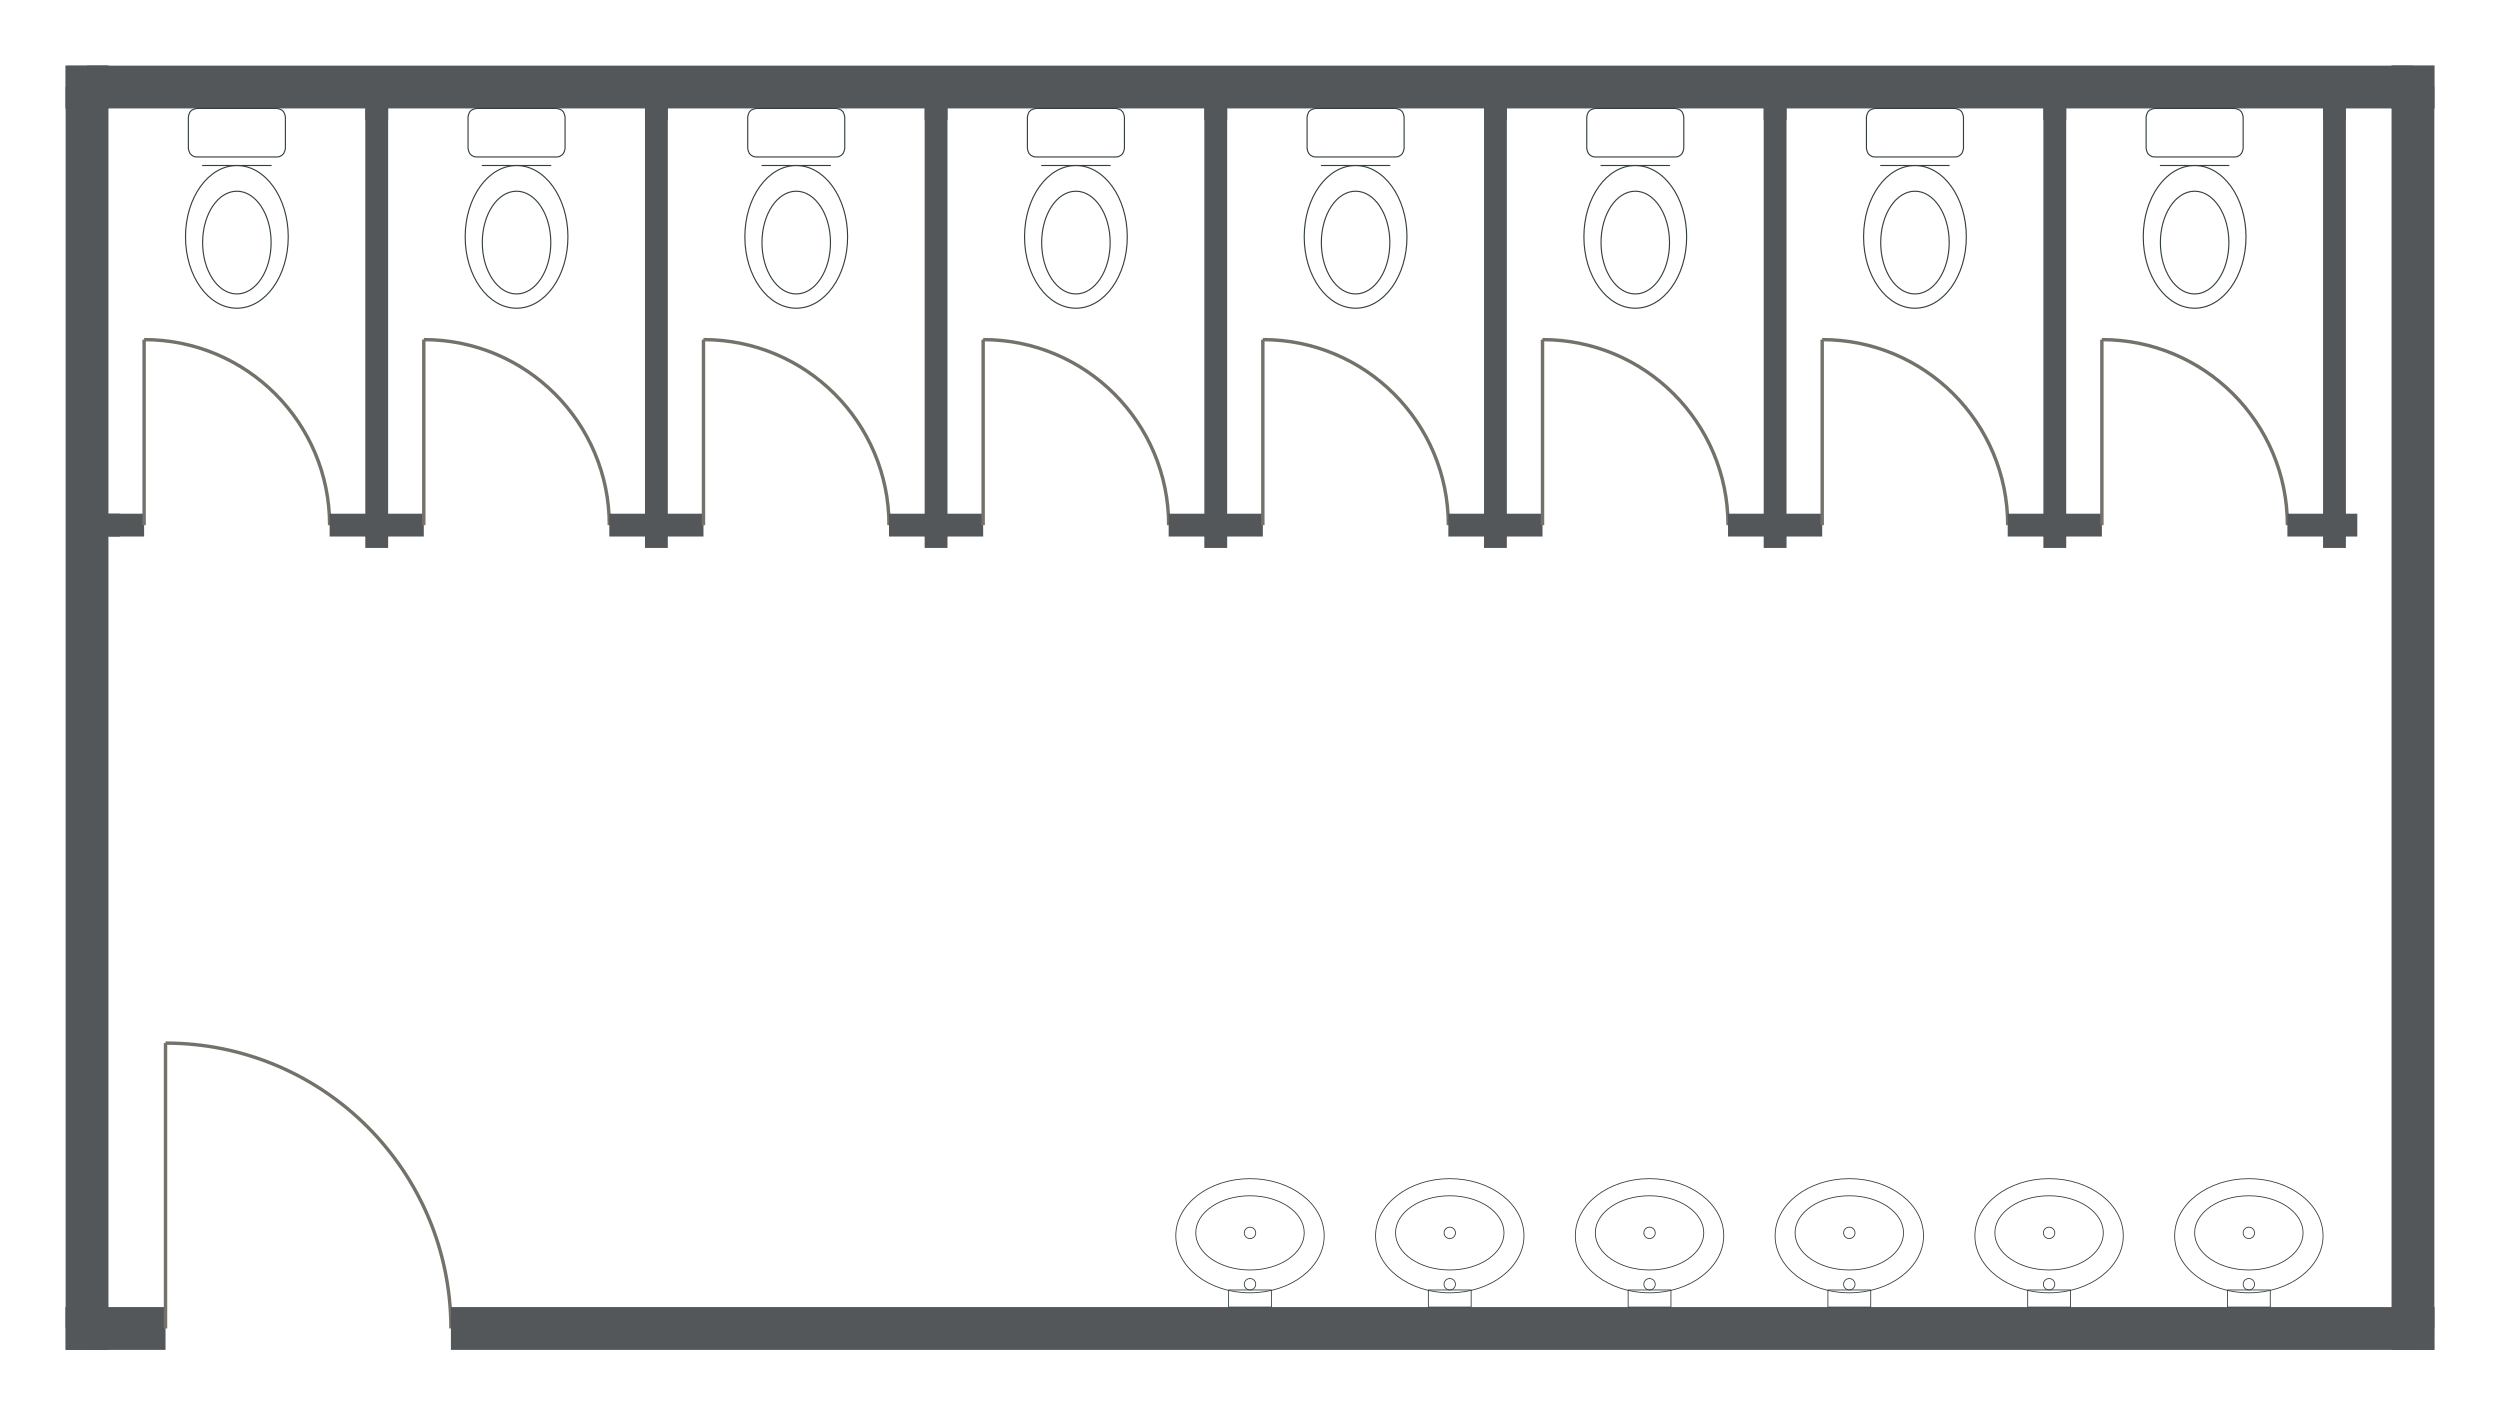
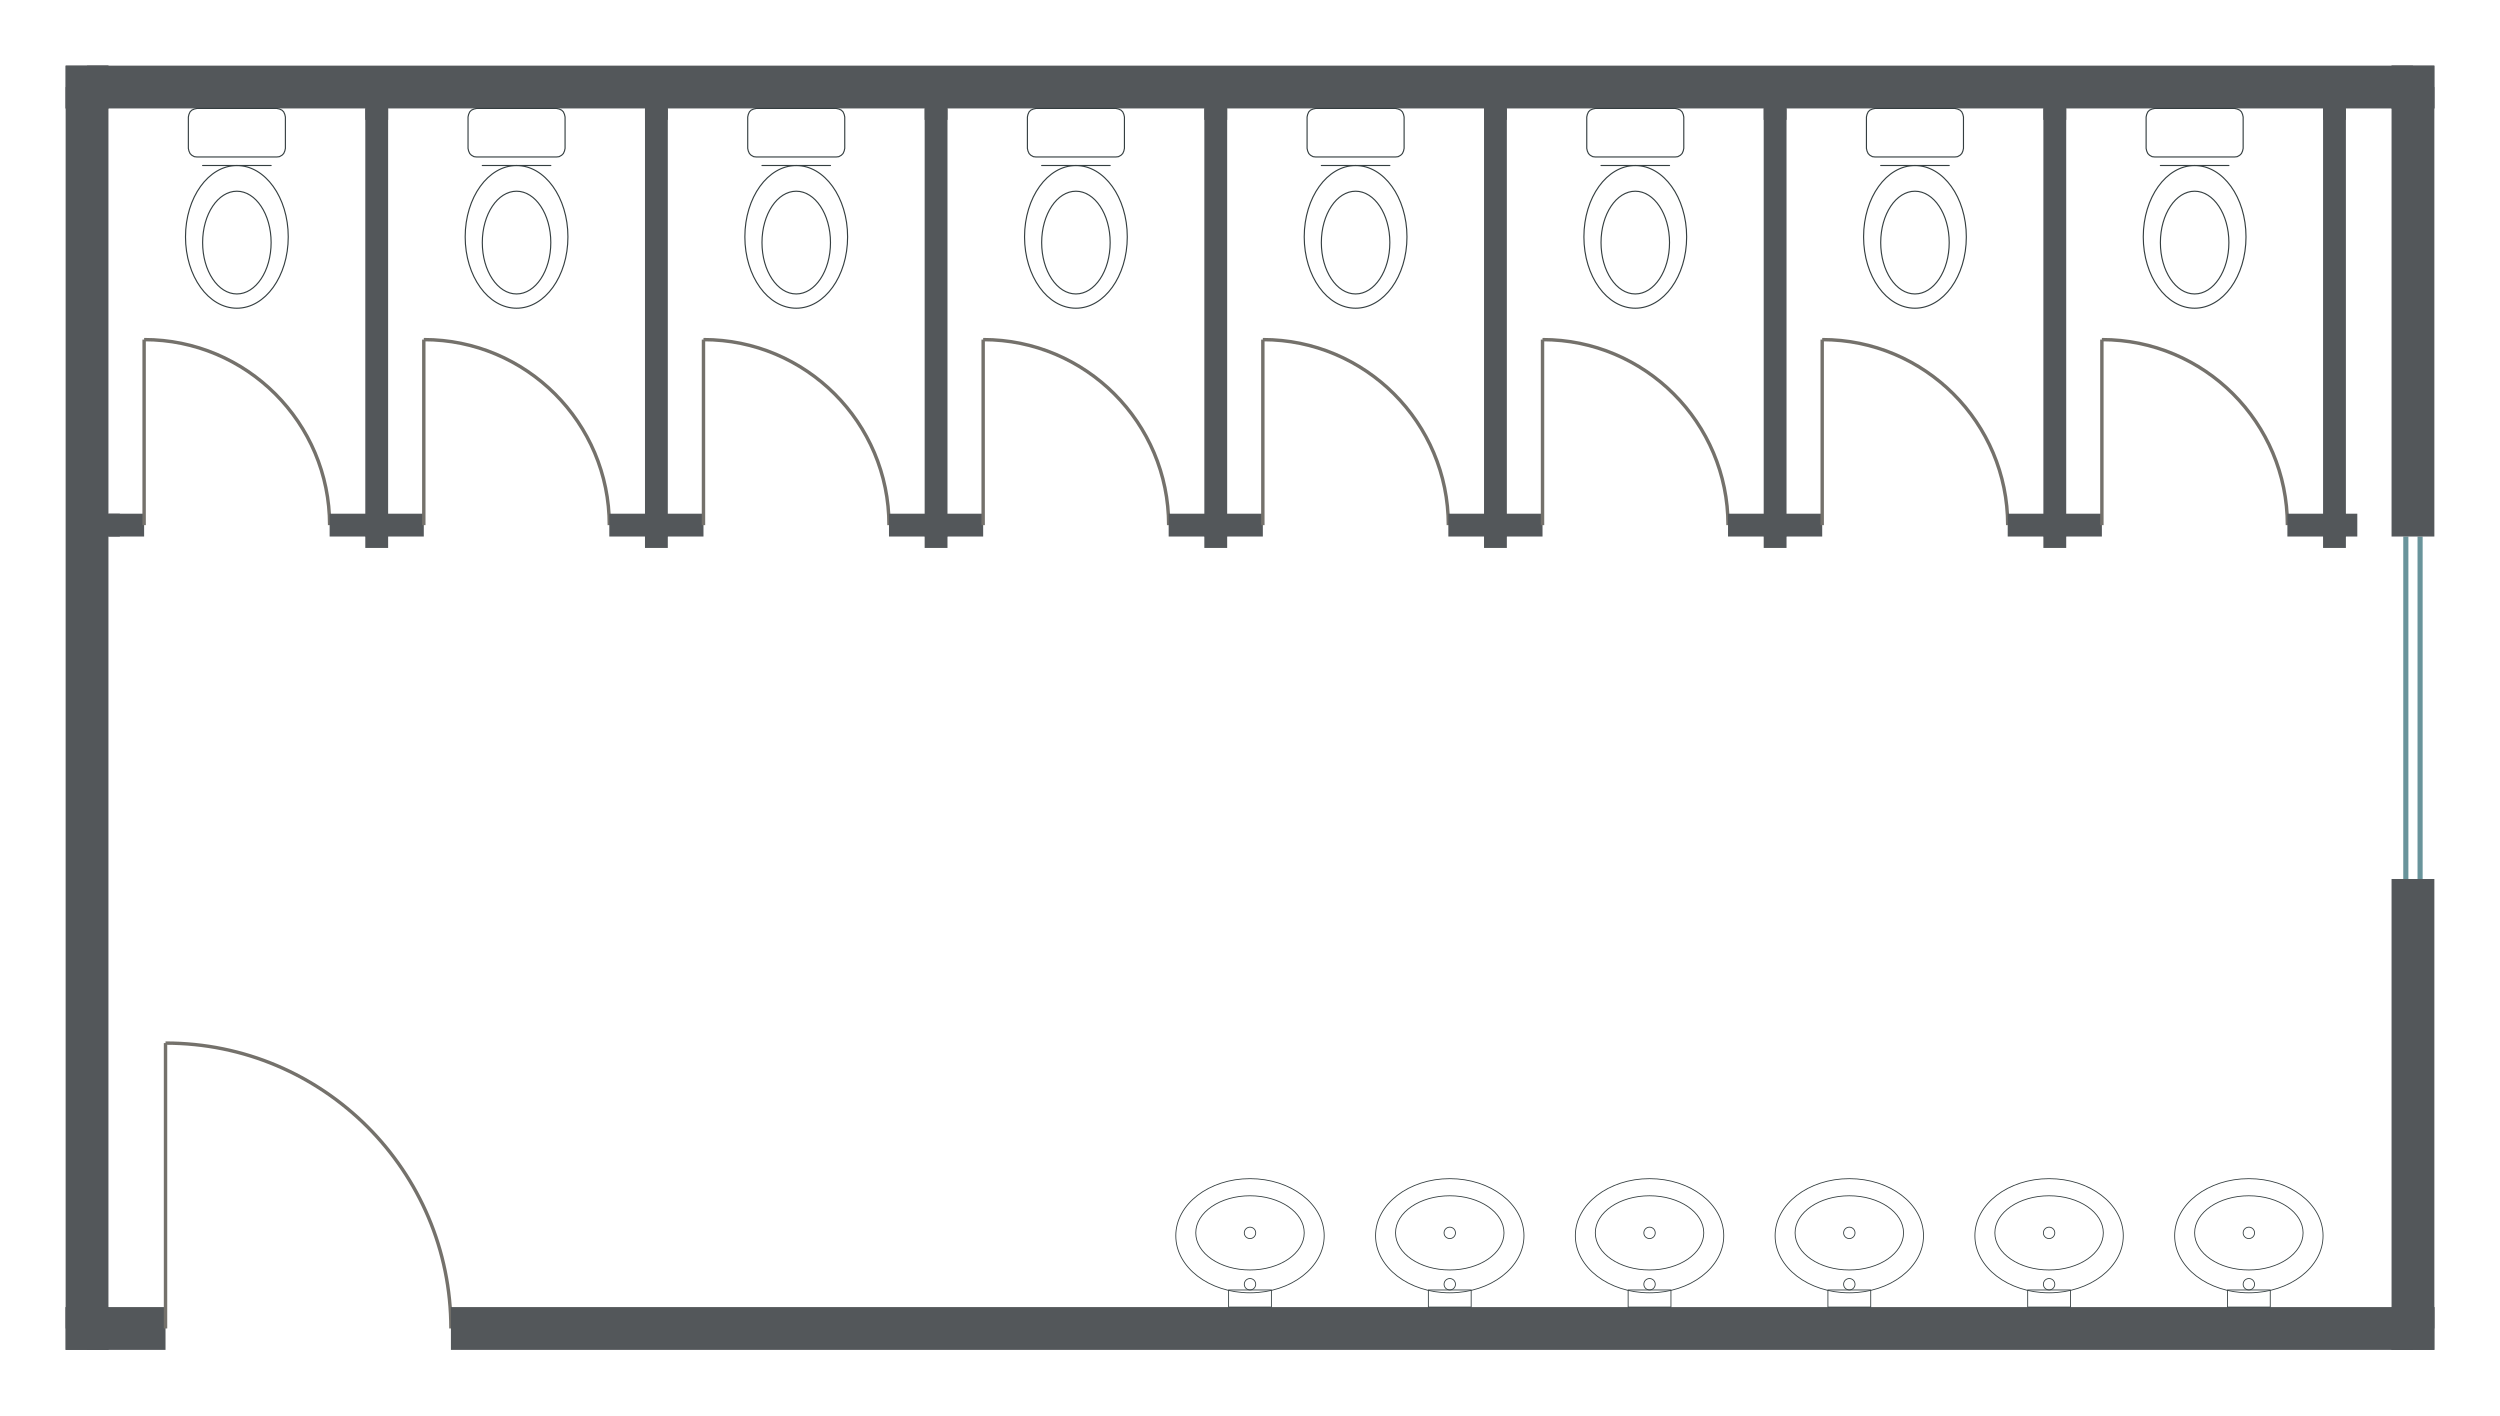
<svg xmlns="http://www.w3.org/2000/svg" viewBox="-0.23 -4.73 8.76 4.96" style="width:100%;height:142px;display:block;background:#f4efe3;border-radius:4px" role="img" aria-label="Planta arquitectónica">
  <line x1="0.075" y1="-0.075" x2="0.075" y2="-4.425" stroke="#53575a" stroke-width="0.15" stroke-linecap="butt" />
  <rect x="0" y="-0.15" width="0.15" height="0.15" fill="#53575a" />
  <rect x="0" y="-4.5" width="0.15" height="0.15" fill="#53575a" />
-   <line x1="8.225" y1="-0.075" x2="8.225" y2="-4.425" stroke="#53575a" stroke-width="0.15" stroke-linecap="butt" />
+   <line x1="8.225" y1="-0.075" x2="8.225" y2="-1.65" stroke="#53575a" stroke-width="0.15" stroke-linecap="butt" />
+   <g transform="translate(8.225 -1.65) rotate(-90)" stroke="#69949b" stroke-width=".018">
+     <path d="M0 -.025 H1.2 M0 .025 H1.2" />
+   </g>
+   <line x1="8.225" y1="-2.85" x2="8.225" y2="-4.425" stroke="#53575a" stroke-width="0.15" stroke-linecap="butt" />
  <rect x="8.15" y="-0.15" width="0.15" height="0.15" fill="#53575a" />
  <rect x="8.15" y="-4.5" width="0.15" height="0.15" fill="#53575a" />
  <line x1="0.075" y1="-0.075" x2="0.35" y2="-0.075" stroke="#53575a" stroke-width="0.15" stroke-linecap="butt" />
  <g transform="translate(0.35 -0.075) rotate(0)" stroke="#74716b" stroke-width=".012" fill="none">
    <path d="M0 0 V-1 M0 -1 A1 1 0 0 1 1 0" />
  </g>
  <line x1="1.35" y1="-0.075" x2="8.225" y2="-0.075" stroke="#53575a" stroke-width="0.15" stroke-linecap="butt" />
  <rect x="0" y="-0.15" width="0.15" height="0.15" fill="#53575a" />
  <rect x="8.15" y="-0.15" width="0.15" height="0.15" fill="#53575a" />
  <line x1="0.075" y1="-4.425" x2="8.225" y2="-4.425" stroke="#53575a" stroke-width="0.15" stroke-linecap="butt" />
  <rect x="0" y="-4.5" width="0.15" height="0.15" fill="#53575a" />
  <rect x="8.15" y="-4.5" width="0.15" height="0.15" fill="#53575a" />
  <line x1="1.09" y1="-2.85" x2="1.09" y2="-4.35" stroke="#53575a" stroke-width="0.08" stroke-linecap="butt" />
  <rect x="1.05" y="-2.89" width="0.08" height="0.08" fill="#53575a" />
  <rect x="1.05" y="-4.39" width="0.08" height="0.08" fill="#53575a" />
  <line x1="2.07" y1="-2.85" x2="2.07" y2="-4.35" stroke="#53575a" stroke-width="0.08" stroke-linecap="butt" />
  <rect x="2.03" y="-2.89" width="0.08" height="0.08" fill="#53575a" />
  <rect x="2.03" y="-4.39" width="0.08" height="0.08" fill="#53575a" />
  <line x1="3.05" y1="-2.85" x2="3.05" y2="-4.35" stroke="#53575a" stroke-width="0.08" stroke-linecap="butt" />
  <rect x="3.01" y="-2.89" width="0.08" height="0.08" fill="#53575a" />
  <rect x="3.01" y="-4.39" width="0.08" height="0.08" fill="#53575a" />
  <line x1="4.03" y1="-2.85" x2="4.03" y2="-4.35" stroke="#53575a" stroke-width="0.08" stroke-linecap="butt" />
  <rect x="3.99" y="-2.89" width="0.08" height="0.08" fill="#53575a" />
  <rect x="3.99" y="-4.39" width="0.08" height="0.08" fill="#53575a" />
  <line x1="5.01" y1="-2.85" x2="5.01" y2="-4.35" stroke="#53575a" stroke-width="0.08" stroke-linecap="butt" />
  <rect x="4.97" y="-2.89" width="0.08" height="0.08" fill="#53575a" />
  <rect x="4.97" y="-4.39" width="0.08" height="0.08" fill="#53575a" />
  <line x1="5.99" y1="-2.85" x2="5.99" y2="-4.35" stroke="#53575a" stroke-width="0.08" stroke-linecap="butt" />
  <rect x="5.95" y="-2.89" width="0.08" height="0.08" fill="#53575a" />
  <rect x="5.95" y="-4.39" width="0.08" height="0.08" fill="#53575a" />
  <line x1="6.97" y1="-2.85" x2="6.97" y2="-4.35" stroke="#53575a" stroke-width="0.08" stroke-linecap="butt" />
  <rect x="6.93" y="-2.89" width="0.08" height="0.08" fill="#53575a" />
  <rect x="6.93" y="-4.39" width="0.08" height="0.08" fill="#53575a" />
  <line x1="7.95" y1="-2.85" x2="7.95" y2="-4.35" stroke="#53575a" stroke-width="0.08" stroke-linecap="butt" />
  <rect x="7.91" y="-2.89" width="0.08" height="0.08" fill="#53575a" />
  <rect x="7.91" y="-4.39" width="0.08" height="0.08" fill="#53575a" />
  <line x1="0.15" y1="-2.89" x2="0.275" y2="-2.89" stroke="#53575a" stroke-width="0.08" stroke-linecap="butt" />
  <g transform="translate(0.275 -2.89) rotate(0)" stroke="#74716b" stroke-width=".012" fill="none">
    <path d="M0 0 V-0.65 M0 -0.65 A0.65 0.65 0 0 1 0.65 0" />
  </g>
  <line x1="0.925" y1="-2.89" x2="1.255" y2="-2.89" stroke="#53575a" stroke-width="0.08" stroke-linecap="butt" />
  <g transform="translate(1.255 -2.89) rotate(0)" stroke="#74716b" stroke-width=".012" fill="none">
    <path d="M0 0 V-0.65 M0 -0.65 A0.65 0.65 0 0 1 0.65 0" />
  </g>
  <line x1="1.905" y1="-2.89" x2="2.235" y2="-2.89" stroke="#53575a" stroke-width="0.08" stroke-linecap="butt" />
  <g transform="translate(2.235 -2.89) rotate(0)" stroke="#74716b" stroke-width=".012" fill="none">
    <path d="M0 0 V-0.65 M0 -0.65 A0.65 0.65 0 0 1 0.65 0" />
  </g>
  <line x1="2.885" y1="-2.89" x2="3.215" y2="-2.89" stroke="#53575a" stroke-width="0.08" stroke-linecap="butt" />
  <g transform="translate(3.215 -2.89) rotate(0)" stroke="#74716b" stroke-width=".012" fill="none">
    <path d="M0 0 V-0.65 M0 -0.65 A0.65 0.65 0 0 1 0.65 0" />
  </g>
  <line x1="3.865" y1="-2.89" x2="4.195" y2="-2.89" stroke="#53575a" stroke-width="0.08" stroke-linecap="butt" />
  <g transform="translate(4.195 -2.89) rotate(0)" stroke="#74716b" stroke-width=".012" fill="none">
    <path d="M0 0 V-0.65 M0 -0.65 A0.65 0.65 0 0 1 0.65 0" />
  </g>
  <line x1="4.845" y1="-2.89" x2="5.175" y2="-2.89" stroke="#53575a" stroke-width="0.08" stroke-linecap="butt" />
  <g transform="translate(5.175 -2.89) rotate(0)" stroke="#74716b" stroke-width=".012" fill="none">
    <path d="M0 0 V-0.65 M0 -0.65 A0.65 0.65 0 0 1 0.65 0" />
  </g>
  <line x1="5.825" y1="-2.89" x2="6.155" y2="-2.89" stroke="#53575a" stroke-width="0.08" stroke-linecap="butt" />
  <g transform="translate(6.155 -2.89) rotate(0)" stroke="#74716b" stroke-width=".012" fill="none">
    <path d="M0 0 V-0.65 M0 -0.65 A0.65 0.65 0 0 1 0.65 0" />
  </g>
  <line x1="6.805" y1="-2.89" x2="7.135" y2="-2.89" stroke="#53575a" stroke-width="0.08" stroke-linecap="butt" />
  <g transform="translate(7.135 -2.89) rotate(0)" stroke="#74716b" stroke-width=".012" fill="none">
    <path d="M0 0 V-0.65 M0 -0.65 A0.65 0.65 0 0 1 0.65 0" />
  </g>
  <line x1="7.785" y1="-2.89" x2="7.99" y2="-2.89" stroke="#53575a" stroke-width="0.08" stroke-linecap="butt" />
  <rect x="0.11" y="-2.93" width="0.08" height="0.08" fill="#53575a" />
  <rect x="7.95" y="-2.93" width="0.08" height="0.08" fill="#53575a" />
  <g transform="translate(0.8 -4.35) rotate(-180)" color="#343e40">
    <g fill="none" stroke="currentColor" stroke-width="0.004" stroke-linecap="round" stroke-linejoin="round" vector-effect="non-scaling-stroke">
      <polygon points="0.34,0 0.349,-0.002 0.358,-0.006 0.364,-0.012 0.368,-0.021 0.37,-0.03 0.37,-0.14 0.368,-0.149 0.364,-0.158 0.358,-0.164 0.349,-0.169 0.34,-0.17 0.06,-0.17 0.051,-0.169 0.042,-0.164 0.036,-0.158 0.032,-0.149 0.03,-0.14 0.03,-0.03 0.032,-0.021 0.036,-0.012 0.042,-0.006 0.051,-0.002 0.06,0" />
      <ellipse cx="0.2" cy="-0.45" rx="0.18" ry="0.25" transform="rotate(0.000 0.2 -0.45)" />
      <ellipse cx="0.2" cy="-0.47" rx="0.12" ry="0.18" transform="rotate(0.000 0.2 -0.47)" />
      <line x1="0.08" y1="-0.2" x2="0.32" y2="-0.2" />
    </g>
  </g>
  <g transform="translate(1.78 -4.35) rotate(-180)" color="#343e40">
    <g fill="none" stroke="currentColor" stroke-width="0.004" stroke-linecap="round" stroke-linejoin="round" vector-effect="non-scaling-stroke">
      <polygon points="0.34,0 0.349,-0.002 0.358,-0.006 0.364,-0.012 0.368,-0.021 0.37,-0.03 0.37,-0.14 0.368,-0.149 0.364,-0.158 0.358,-0.164 0.349,-0.169 0.34,-0.17 0.06,-0.17 0.051,-0.169 0.042,-0.164 0.036,-0.158 0.032,-0.149 0.03,-0.14 0.03,-0.03 0.032,-0.021 0.036,-0.012 0.042,-0.006 0.051,-0.002 0.06,0" />
      <ellipse cx="0.2" cy="-0.45" rx="0.18" ry="0.25" transform="rotate(0.000 0.2 -0.45)" />
      <ellipse cx="0.2" cy="-0.47" rx="0.12" ry="0.18" transform="rotate(0.000 0.2 -0.47)" />
      <line x1="0.08" y1="-0.2" x2="0.32" y2="-0.2" />
    </g>
  </g>
  <g transform="translate(2.76 -4.35) rotate(-180)" color="#343e40">
    <g fill="none" stroke="currentColor" stroke-width="0.004" stroke-linecap="round" stroke-linejoin="round" vector-effect="non-scaling-stroke">
      <polygon points="0.34,0 0.349,-0.002 0.358,-0.006 0.364,-0.012 0.368,-0.021 0.37,-0.03 0.37,-0.14 0.368,-0.149 0.364,-0.158 0.358,-0.164 0.349,-0.169 0.34,-0.17 0.06,-0.17 0.051,-0.169 0.042,-0.164 0.036,-0.158 0.032,-0.149 0.03,-0.14 0.03,-0.03 0.032,-0.021 0.036,-0.012 0.042,-0.006 0.051,-0.002 0.06,0" />
      <ellipse cx="0.2" cy="-0.45" rx="0.18" ry="0.25" transform="rotate(0.000 0.2 -0.45)" />
      <ellipse cx="0.2" cy="-0.47" rx="0.12" ry="0.18" transform="rotate(0.000 0.2 -0.47)" />
      <line x1="0.08" y1="-0.2" x2="0.32" y2="-0.2" />
    </g>
  </g>
  <g transform="translate(3.74 -4.35) rotate(-180)" color="#343e40">
    <g fill="none" stroke="currentColor" stroke-width="0.004" stroke-linecap="round" stroke-linejoin="round" vector-effect="non-scaling-stroke">
      <polygon points="0.34,0 0.349,-0.002 0.358,-0.006 0.364,-0.012 0.368,-0.021 0.37,-0.03 0.37,-0.14 0.368,-0.149 0.364,-0.158 0.358,-0.164 0.349,-0.169 0.34,-0.17 0.06,-0.17 0.051,-0.169 0.042,-0.164 0.036,-0.158 0.032,-0.149 0.03,-0.14 0.03,-0.03 0.032,-0.021 0.036,-0.012 0.042,-0.006 0.051,-0.002 0.06,0" />
      <ellipse cx="0.2" cy="-0.45" rx="0.18" ry="0.25" transform="rotate(0.000 0.2 -0.45)" />
      <ellipse cx="0.2" cy="-0.47" rx="0.12" ry="0.18" transform="rotate(0.000 0.2 -0.47)" />
      <line x1="0.08" y1="-0.2" x2="0.32" y2="-0.2" />
    </g>
  </g>
  <g transform="translate(4.72 -4.35) rotate(-180)" color="#343e40">
    <g fill="none" stroke="currentColor" stroke-width="0.004" stroke-linecap="round" stroke-linejoin="round" vector-effect="non-scaling-stroke">
      <polygon points="0.34,0 0.349,-0.002 0.358,-0.006 0.364,-0.012 0.368,-0.021 0.37,-0.03 0.37,-0.14 0.368,-0.149 0.364,-0.158 0.358,-0.164 0.349,-0.169 0.34,-0.17 0.06,-0.17 0.051,-0.169 0.042,-0.164 0.036,-0.158 0.032,-0.149 0.03,-0.14 0.03,-0.03 0.032,-0.021 0.036,-0.012 0.042,-0.006 0.051,-0.002 0.06,0" />
      <ellipse cx="0.2" cy="-0.45" rx="0.18" ry="0.25" transform="rotate(0.000 0.2 -0.45)" />
      <ellipse cx="0.2" cy="-0.47" rx="0.12" ry="0.18" transform="rotate(0.000 0.2 -0.47)" />
      <line x1="0.08" y1="-0.2" x2="0.32" y2="-0.2" />
    </g>
  </g>
  <g transform="translate(5.7 -4.35) rotate(-180)" color="#343e40">
    <g fill="none" stroke="currentColor" stroke-width="0.004" stroke-linecap="round" stroke-linejoin="round" vector-effect="non-scaling-stroke">
      <polygon points="0.34,0 0.349,-0.002 0.358,-0.006 0.364,-0.012 0.368,-0.021 0.37,-0.03 0.37,-0.14 0.368,-0.149 0.364,-0.158 0.358,-0.164 0.349,-0.169 0.34,-0.17 0.06,-0.17 0.051,-0.169 0.042,-0.164 0.036,-0.158 0.032,-0.149 0.03,-0.14 0.03,-0.03 0.032,-0.021 0.036,-0.012 0.042,-0.006 0.051,-0.002 0.06,0" />
      <ellipse cx="0.2" cy="-0.45" rx="0.18" ry="0.25" transform="rotate(0.000 0.2 -0.45)" />
      <ellipse cx="0.2" cy="-0.47" rx="0.12" ry="0.18" transform="rotate(0.000 0.2 -0.47)" />
      <line x1="0.08" y1="-0.2" x2="0.32" y2="-0.2" />
    </g>
  </g>
  <g transform="translate(6.68 -4.35) rotate(-180)" color="#343e40">
    <g fill="none" stroke="currentColor" stroke-width="0.004" stroke-linecap="round" stroke-linejoin="round" vector-effect="non-scaling-stroke">
      <polygon points="0.34,0 0.349,-0.002 0.358,-0.006 0.364,-0.012 0.368,-0.021 0.37,-0.03 0.37,-0.14 0.368,-0.149 0.364,-0.158 0.358,-0.164 0.349,-0.169 0.34,-0.17 0.06,-0.17 0.051,-0.169 0.042,-0.164 0.036,-0.158 0.032,-0.149 0.03,-0.14 0.03,-0.03 0.032,-0.021 0.036,-0.012 0.042,-0.006 0.051,-0.002 0.06,0" />
      <ellipse cx="0.2" cy="-0.45" rx="0.18" ry="0.25" transform="rotate(0.000 0.2 -0.45)" />
      <ellipse cx="0.2" cy="-0.47" rx="0.12" ry="0.18" transform="rotate(0.000 0.2 -0.47)" />
      <line x1="0.08" y1="-0.2" x2="0.32" y2="-0.2" />
    </g>
  </g>
  <g transform="translate(7.66 -4.35) rotate(-180)" color="#343e40">
    <g fill="none" stroke="currentColor" stroke-width="0.004" stroke-linecap="round" stroke-linejoin="round" vector-effect="non-scaling-stroke">
      <polygon points="0.34,0 0.349,-0.002 0.358,-0.006 0.364,-0.012 0.368,-0.021 0.37,-0.03 0.37,-0.14 0.368,-0.149 0.364,-0.158 0.358,-0.164 0.349,-0.169 0.34,-0.17 0.06,-0.17 0.051,-0.169 0.042,-0.164 0.036,-0.158 0.032,-0.149 0.03,-0.14 0.03,-0.03 0.032,-0.021 0.036,-0.012 0.042,-0.006 0.051,-0.002 0.06,0" />
      <ellipse cx="0.2" cy="-0.45" rx="0.18" ry="0.25" transform="rotate(0.000 0.2 -0.45)" />
      <ellipse cx="0.2" cy="-0.47" rx="0.12" ry="0.18" transform="rotate(0.000 0.2 -0.47)" />
      <line x1="0.08" y1="-0.2" x2="0.32" y2="-0.2" />
    </g>
  </g>
  <g transform="translate(7.375 -0.15) rotate(0)" color="#343e40">
    <g fill="none" stroke="currentColor" stroke-width="0.003" stroke-linecap="round" stroke-linejoin="round" vector-effect="non-scaling-stroke">
      <rect x="0.2" y="-0.06" width="0.15" height="0.06" />
      <ellipse cx="0.275" cy="-0.25" rx="0.26" ry="0.2" transform="rotate(0.000 0.275 -0.25)" />
      <ellipse cx="0.275" cy="-0.26" rx="0.19" ry="0.13" transform="rotate(0.000 0.275 -0.26)" />
      <circle cx="0.275" cy="-0.26" r="0.02" />
      <circle cx="0.275" cy="-0.08" r="0.02" />
    </g>
  </g>
  <g transform="translate(6.675 -0.15) rotate(0)" color="#343e40">
    <g fill="none" stroke="currentColor" stroke-width="0.003" stroke-linecap="round" stroke-linejoin="round" vector-effect="non-scaling-stroke">
      <rect x="0.2" y="-0.06" width="0.15" height="0.06" />
      <ellipse cx="0.275" cy="-0.25" rx="0.26" ry="0.2" transform="rotate(0.000 0.275 -0.25)" />
      <ellipse cx="0.275" cy="-0.26" rx="0.19" ry="0.13" transform="rotate(0.000 0.275 -0.26)" />
      <circle cx="0.275" cy="-0.26" r="0.02" />
      <circle cx="0.275" cy="-0.08" r="0.02" />
    </g>
  </g>
  <g transform="translate(5.975 -0.15) rotate(0)" color="#343e40">
    <g fill="none" stroke="currentColor" stroke-width="0.003" stroke-linecap="round" stroke-linejoin="round" vector-effect="non-scaling-stroke">
      <rect x="0.2" y="-0.06" width="0.15" height="0.06" />
      <ellipse cx="0.275" cy="-0.25" rx="0.26" ry="0.2" transform="rotate(0.000 0.275 -0.25)" />
      <ellipse cx="0.275" cy="-0.26" rx="0.19" ry="0.13" transform="rotate(0.000 0.275 -0.26)" />
      <circle cx="0.275" cy="-0.26" r="0.02" />
      <circle cx="0.275" cy="-0.08" r="0.02" />
    </g>
  </g>
  <g transform="translate(5.275 -0.15) rotate(0)" color="#343e40">
    <g fill="none" stroke="currentColor" stroke-width="0.003" stroke-linecap="round" stroke-linejoin="round" vector-effect="non-scaling-stroke">
      <rect x="0.2" y="-0.06" width="0.15" height="0.06" />
      <ellipse cx="0.275" cy="-0.25" rx="0.26" ry="0.2" transform="rotate(0.000 0.275 -0.25)" />
      <ellipse cx="0.275" cy="-0.26" rx="0.19" ry="0.13" transform="rotate(0.000 0.275 -0.26)" />
      <circle cx="0.275" cy="-0.26" r="0.02" />
      <circle cx="0.275" cy="-0.08" r="0.02" />
    </g>
  </g>
  <g transform="translate(4.575 -0.15) rotate(0)" color="#343e40">
    <g fill="none" stroke="currentColor" stroke-width="0.003" stroke-linecap="round" stroke-linejoin="round" vector-effect="non-scaling-stroke">
      <rect x="0.2" y="-0.06" width="0.15" height="0.06" />
      <ellipse cx="0.275" cy="-0.25" rx="0.26" ry="0.2" transform="rotate(0.000 0.275 -0.25)" />
      <ellipse cx="0.275" cy="-0.26" rx="0.19" ry="0.13" transform="rotate(0.000 0.275 -0.26)" />
      <circle cx="0.275" cy="-0.26" r="0.02" />
      <circle cx="0.275" cy="-0.08" r="0.02" />
    </g>
  </g>
  <g transform="translate(3.875 -0.15) rotate(0)" color="#343e40">
    <g fill="none" stroke="currentColor" stroke-width="0.003" stroke-linecap="round" stroke-linejoin="round" vector-effect="non-scaling-stroke">
      <rect x="0.2" y="-0.06" width="0.15" height="0.06" />
      <ellipse cx="0.275" cy="-0.25" rx="0.26" ry="0.2" transform="rotate(0.000 0.275 -0.25)" />
      <ellipse cx="0.275" cy="-0.26" rx="0.19" ry="0.13" transform="rotate(0.000 0.275 -0.26)" />
      <circle cx="0.275" cy="-0.26" r="0.02" />
      <circle cx="0.275" cy="-0.08" r="0.02" />
    </g>
  </g>
</svg>
